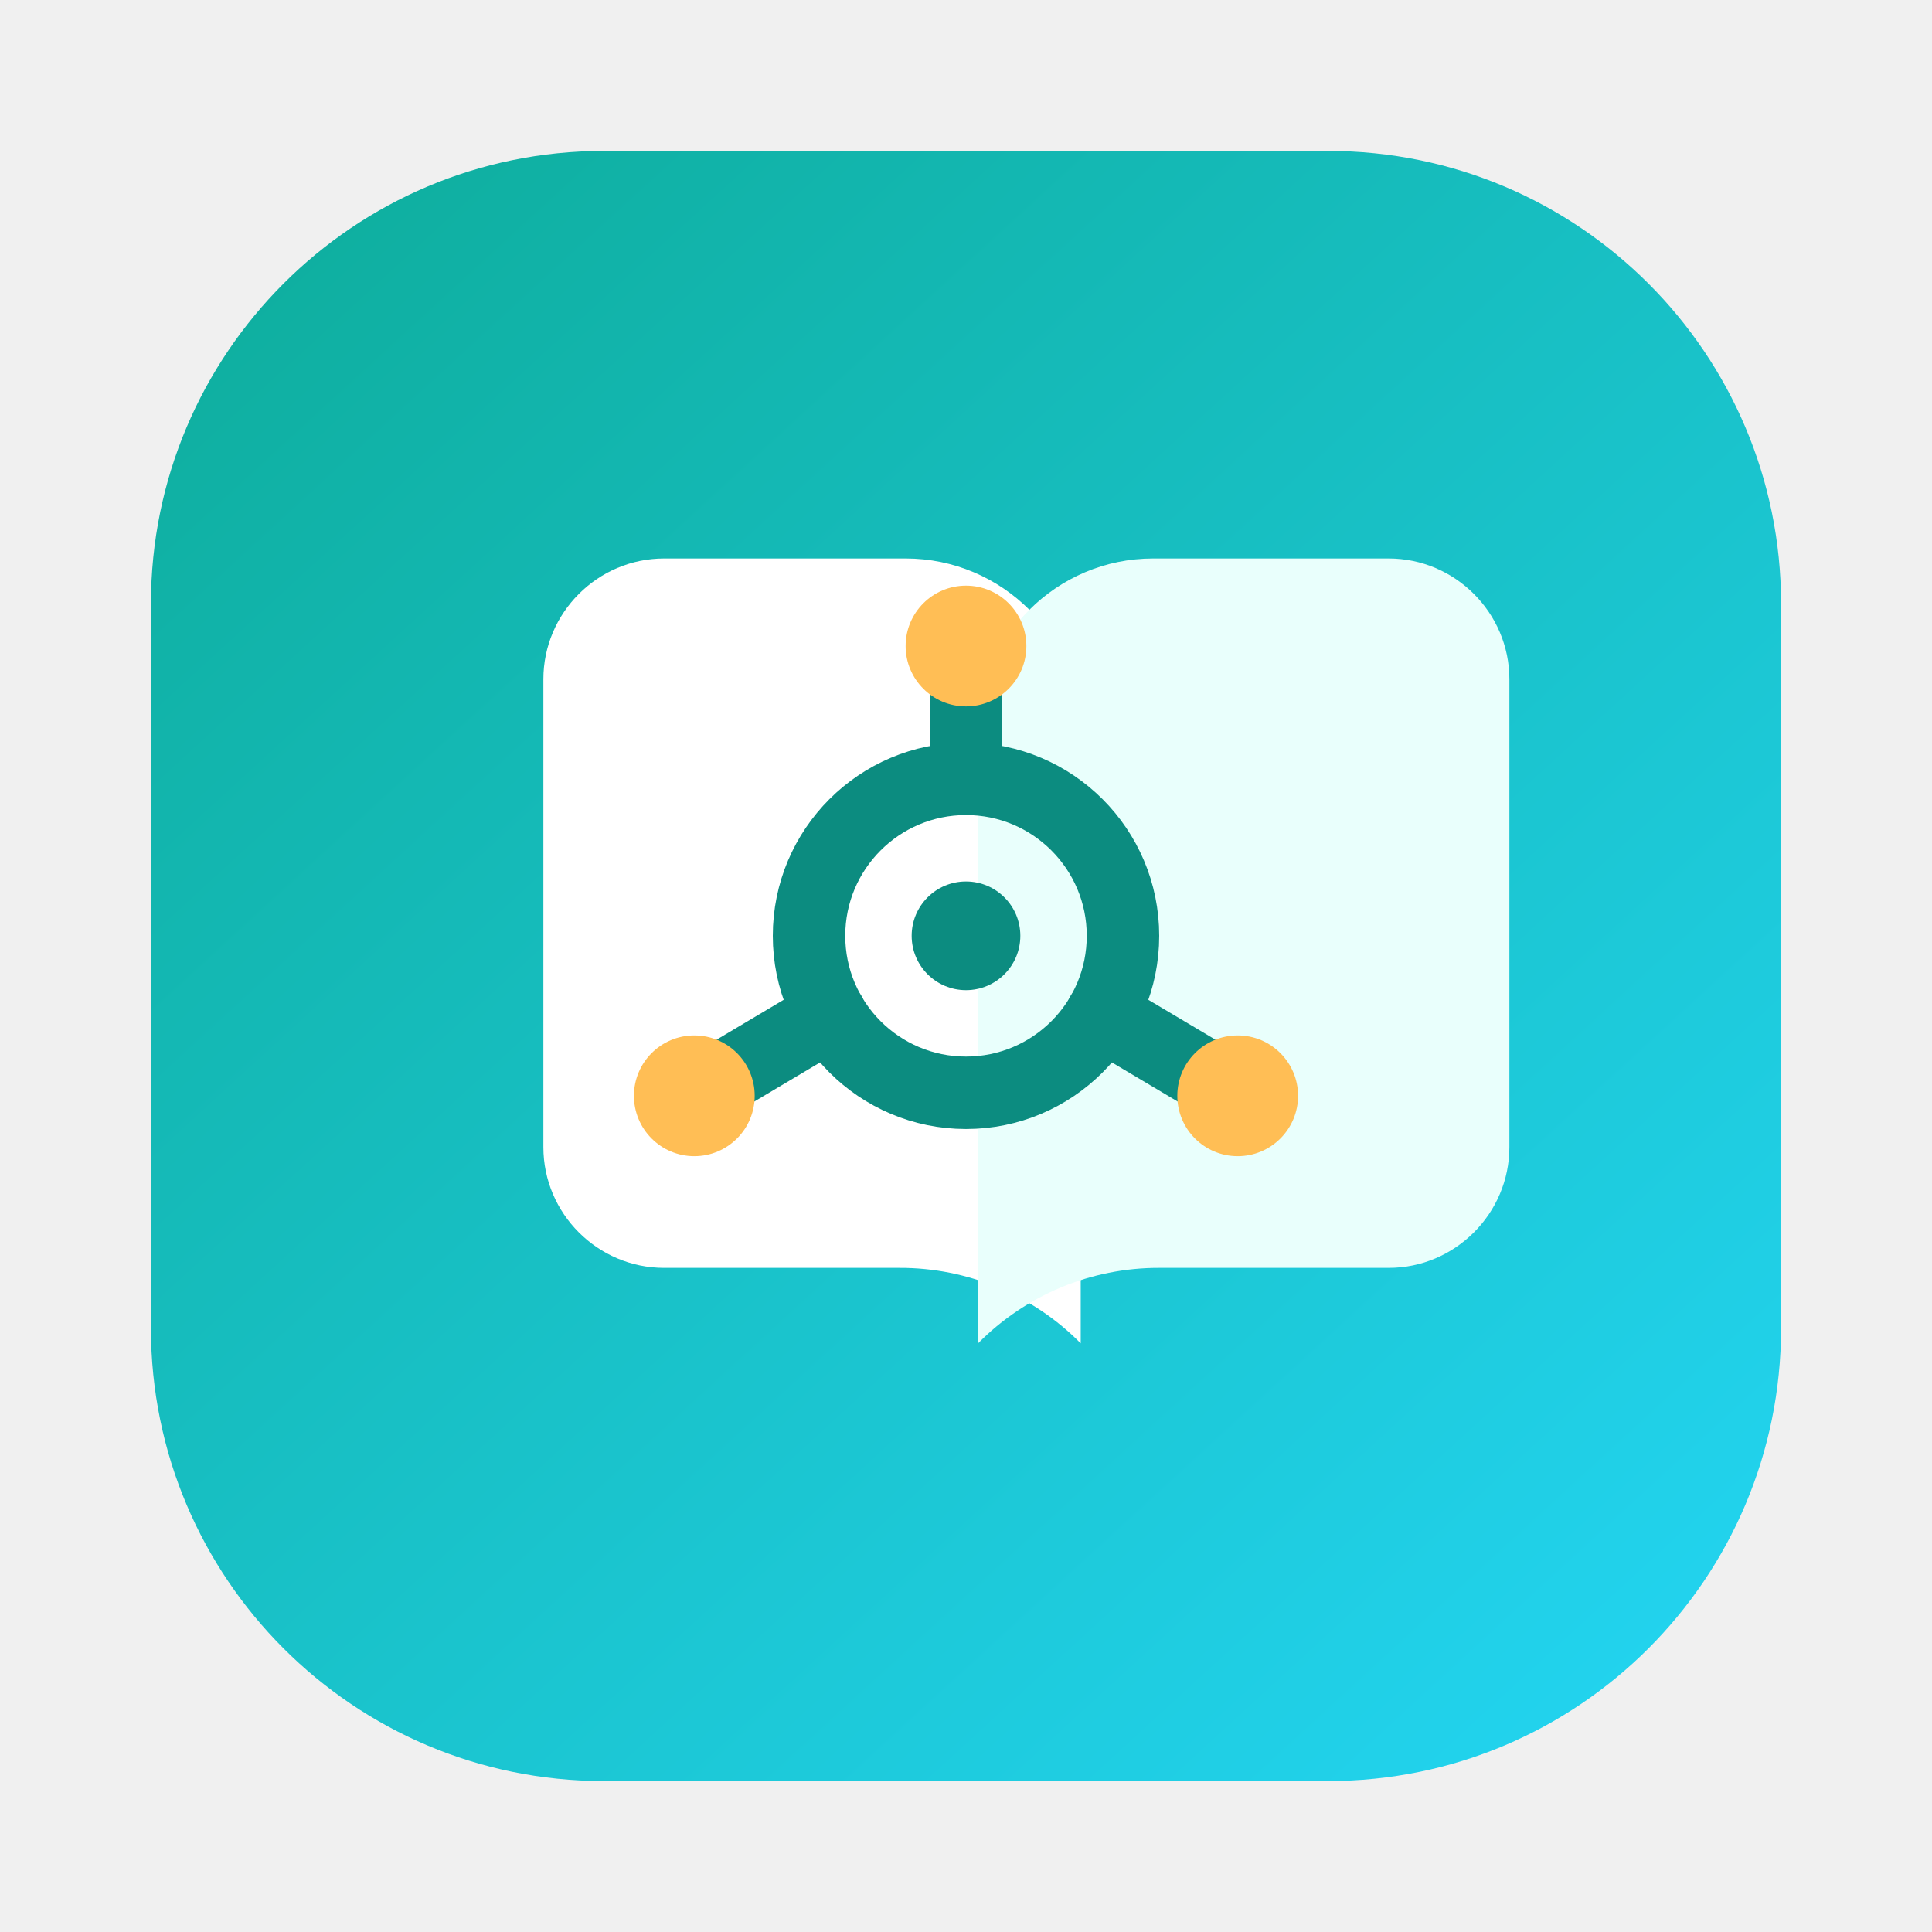
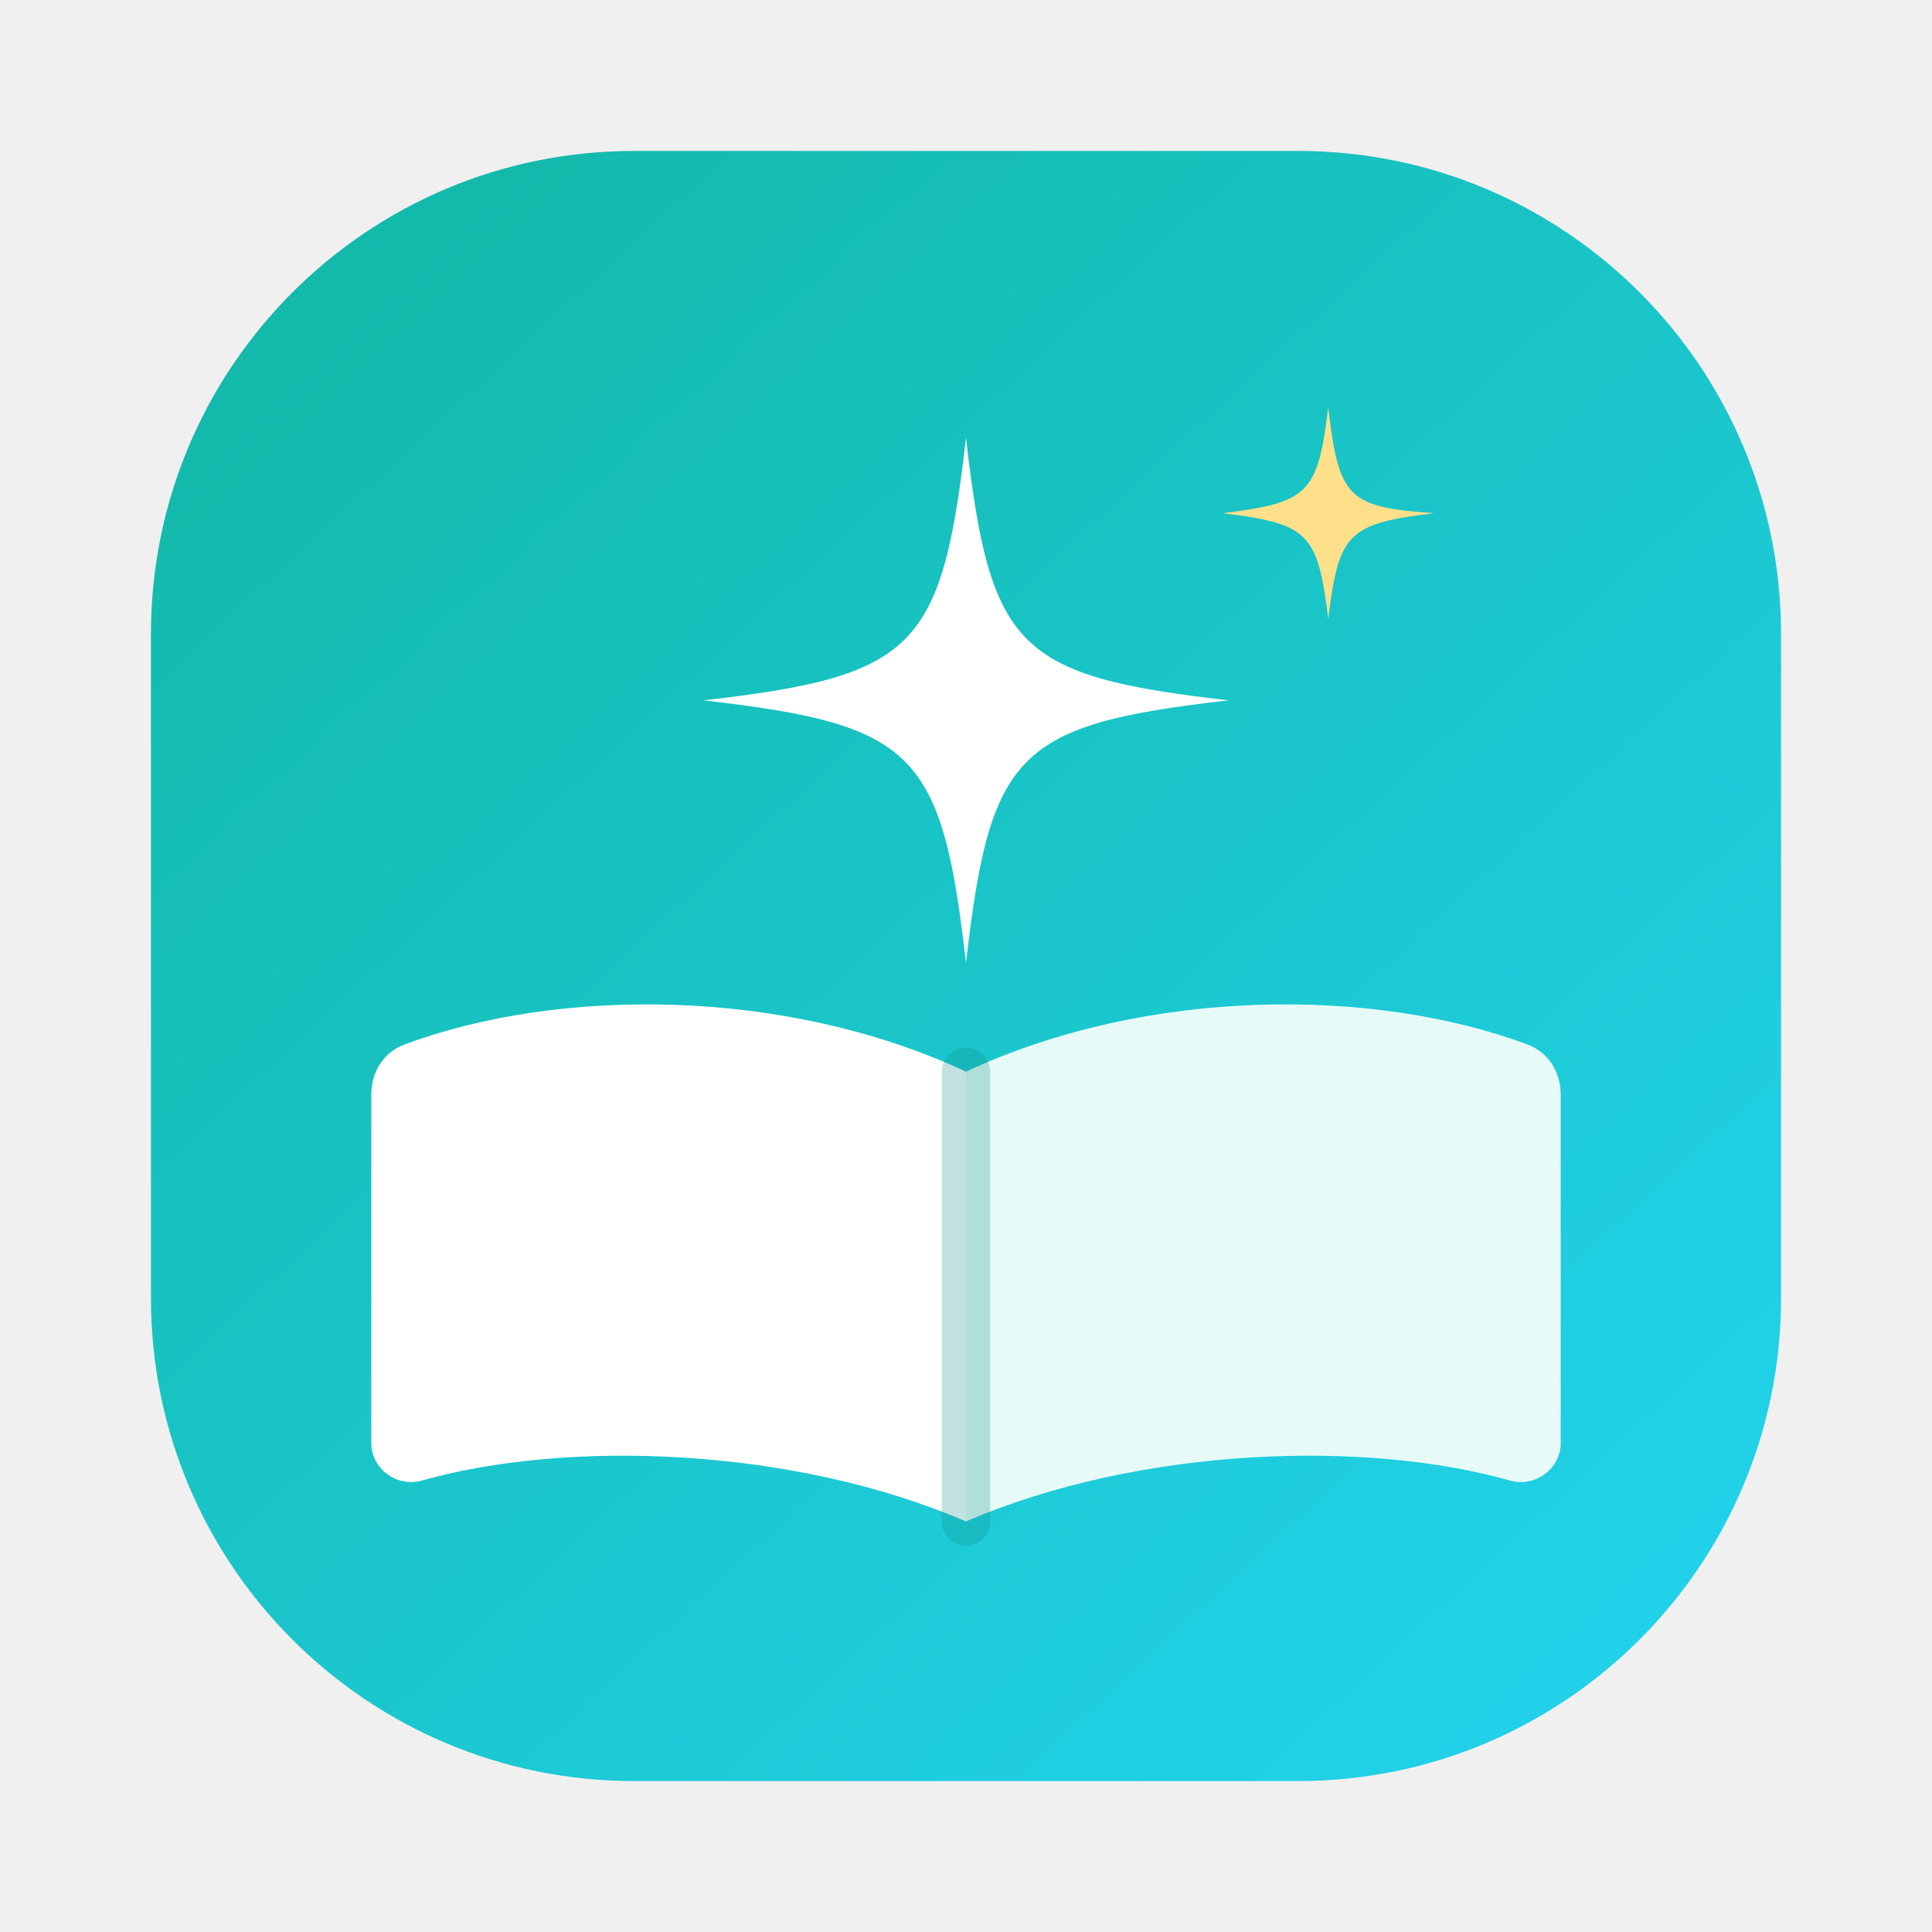
<svg xmlns="http://www.w3.org/2000/svg" viewBox="0 0 64 64" role="img" aria-label="人工智能通识教育平台标识">
  <defs>
-     <linearGradient id="bg" x1="10" y1="8" x2="54" y2="56" gradientUnits="userSpaceOnUse">
-       <stop offset="0" stop-color="#0FAFA0" />
+     <linearGradient id="lg-bg" x1="8" y1="6" x2="56" y2="58" gradientUnits="userSpaceOnUse">
+       <stop offset="0" stop-color="#12B8A6" />
      <stop offset="1" stop-color="#22D3EE" />
    </linearGradient>
  </defs>
-   <rect x="5" y="5" width="54" height="54" rx="15" fill="url(#bg)" />
-   <path d="M18 22.5c0-2.2 1.8-4 4-4h8c3.2 0 5.8 2.6 5.8 5.8v20.2A8.4 8.4 0 0 0 29.8 42H22c-2.2 0-4-1.8-4-4V22.5Z" fill="#FFFFFF" />
-   <path d="M46 18.5h-7.8c-3.2 0-5.8 2.6-5.8 5.8v20.2a8.4 8.4 0 0 1 6-2.5H46c2.2 0 4-1.8 4-4V22.5c0-2.2-1.8-4-4-4Z" fill="#E9FFFC" />
-   <circle cx="32" cy="31" r="5.2" fill="none" stroke="#0C8C80" stroke-width="2.4" />
-   <circle cx="32" cy="31" r="1.8" fill="#0C8C80" />
-   <path d="M32 25.8v-4.2M36.5 33.6l3.7 2.2M27.5 33.6l-3.7 2.2" stroke="#0C8C80" stroke-width="2.4" stroke-linecap="round" />
-   <circle cx="32" cy="21.4" r="2" fill="#FFBE55" />
-   <circle cx="41" cy="36.3" r="2" fill="#FFBE55" />
-   <circle cx="23" cy="36.3" r="2" fill="#FFBE55" />
+   <rect x="5" y="5" width="54" height="54" rx="16" fill="url(#lg-bg)" />
+   <path d="M32 14.5c.8 7 1.7 7.9 8.7 8.7-7 .8-7.9 1.7-8.7 8.7-.8-7-1.7-7.9-8.7-8.7 7-.8 7.9-1.7 8.7-8.7Z" fill="#FFFFFF" />
+   <path d="M44 13.5c.35 3 .65 3.3 3.5 3.5-2.85.35-3.15.65-3.5 3.5-.35-2.85-.65-3.15-3.5-3.5 2.85-.35 3.15-.65 3.5-3.5Z" fill="#FFE08A" />
+   <path d="M32 35.5C26 32.7 18.5 32.7 13.4 34.6c-.7.26-1.1.92-1.1 1.65V47.8c0 .85.83 1.47 1.66 1.25C18.7 47.7 26.2 47.9 32 50.4Z" fill="#FFFFFF" />
+   <path d="M32 35.5c6-2.8 13.5-2.8 18.6-.9.7.26 1.1.92 1.1 1.65V47.8c0 .85-.83 1.47-1.66 1.25C45.3 47.7 37.8 47.9 32 50.4Z" fill="#E6FBF8" />
+   <path d="M32 35.5V50.4" stroke="#0C8C80" stroke-width="1.6" stroke-linecap="round" opacity=".25" />
</svg>
